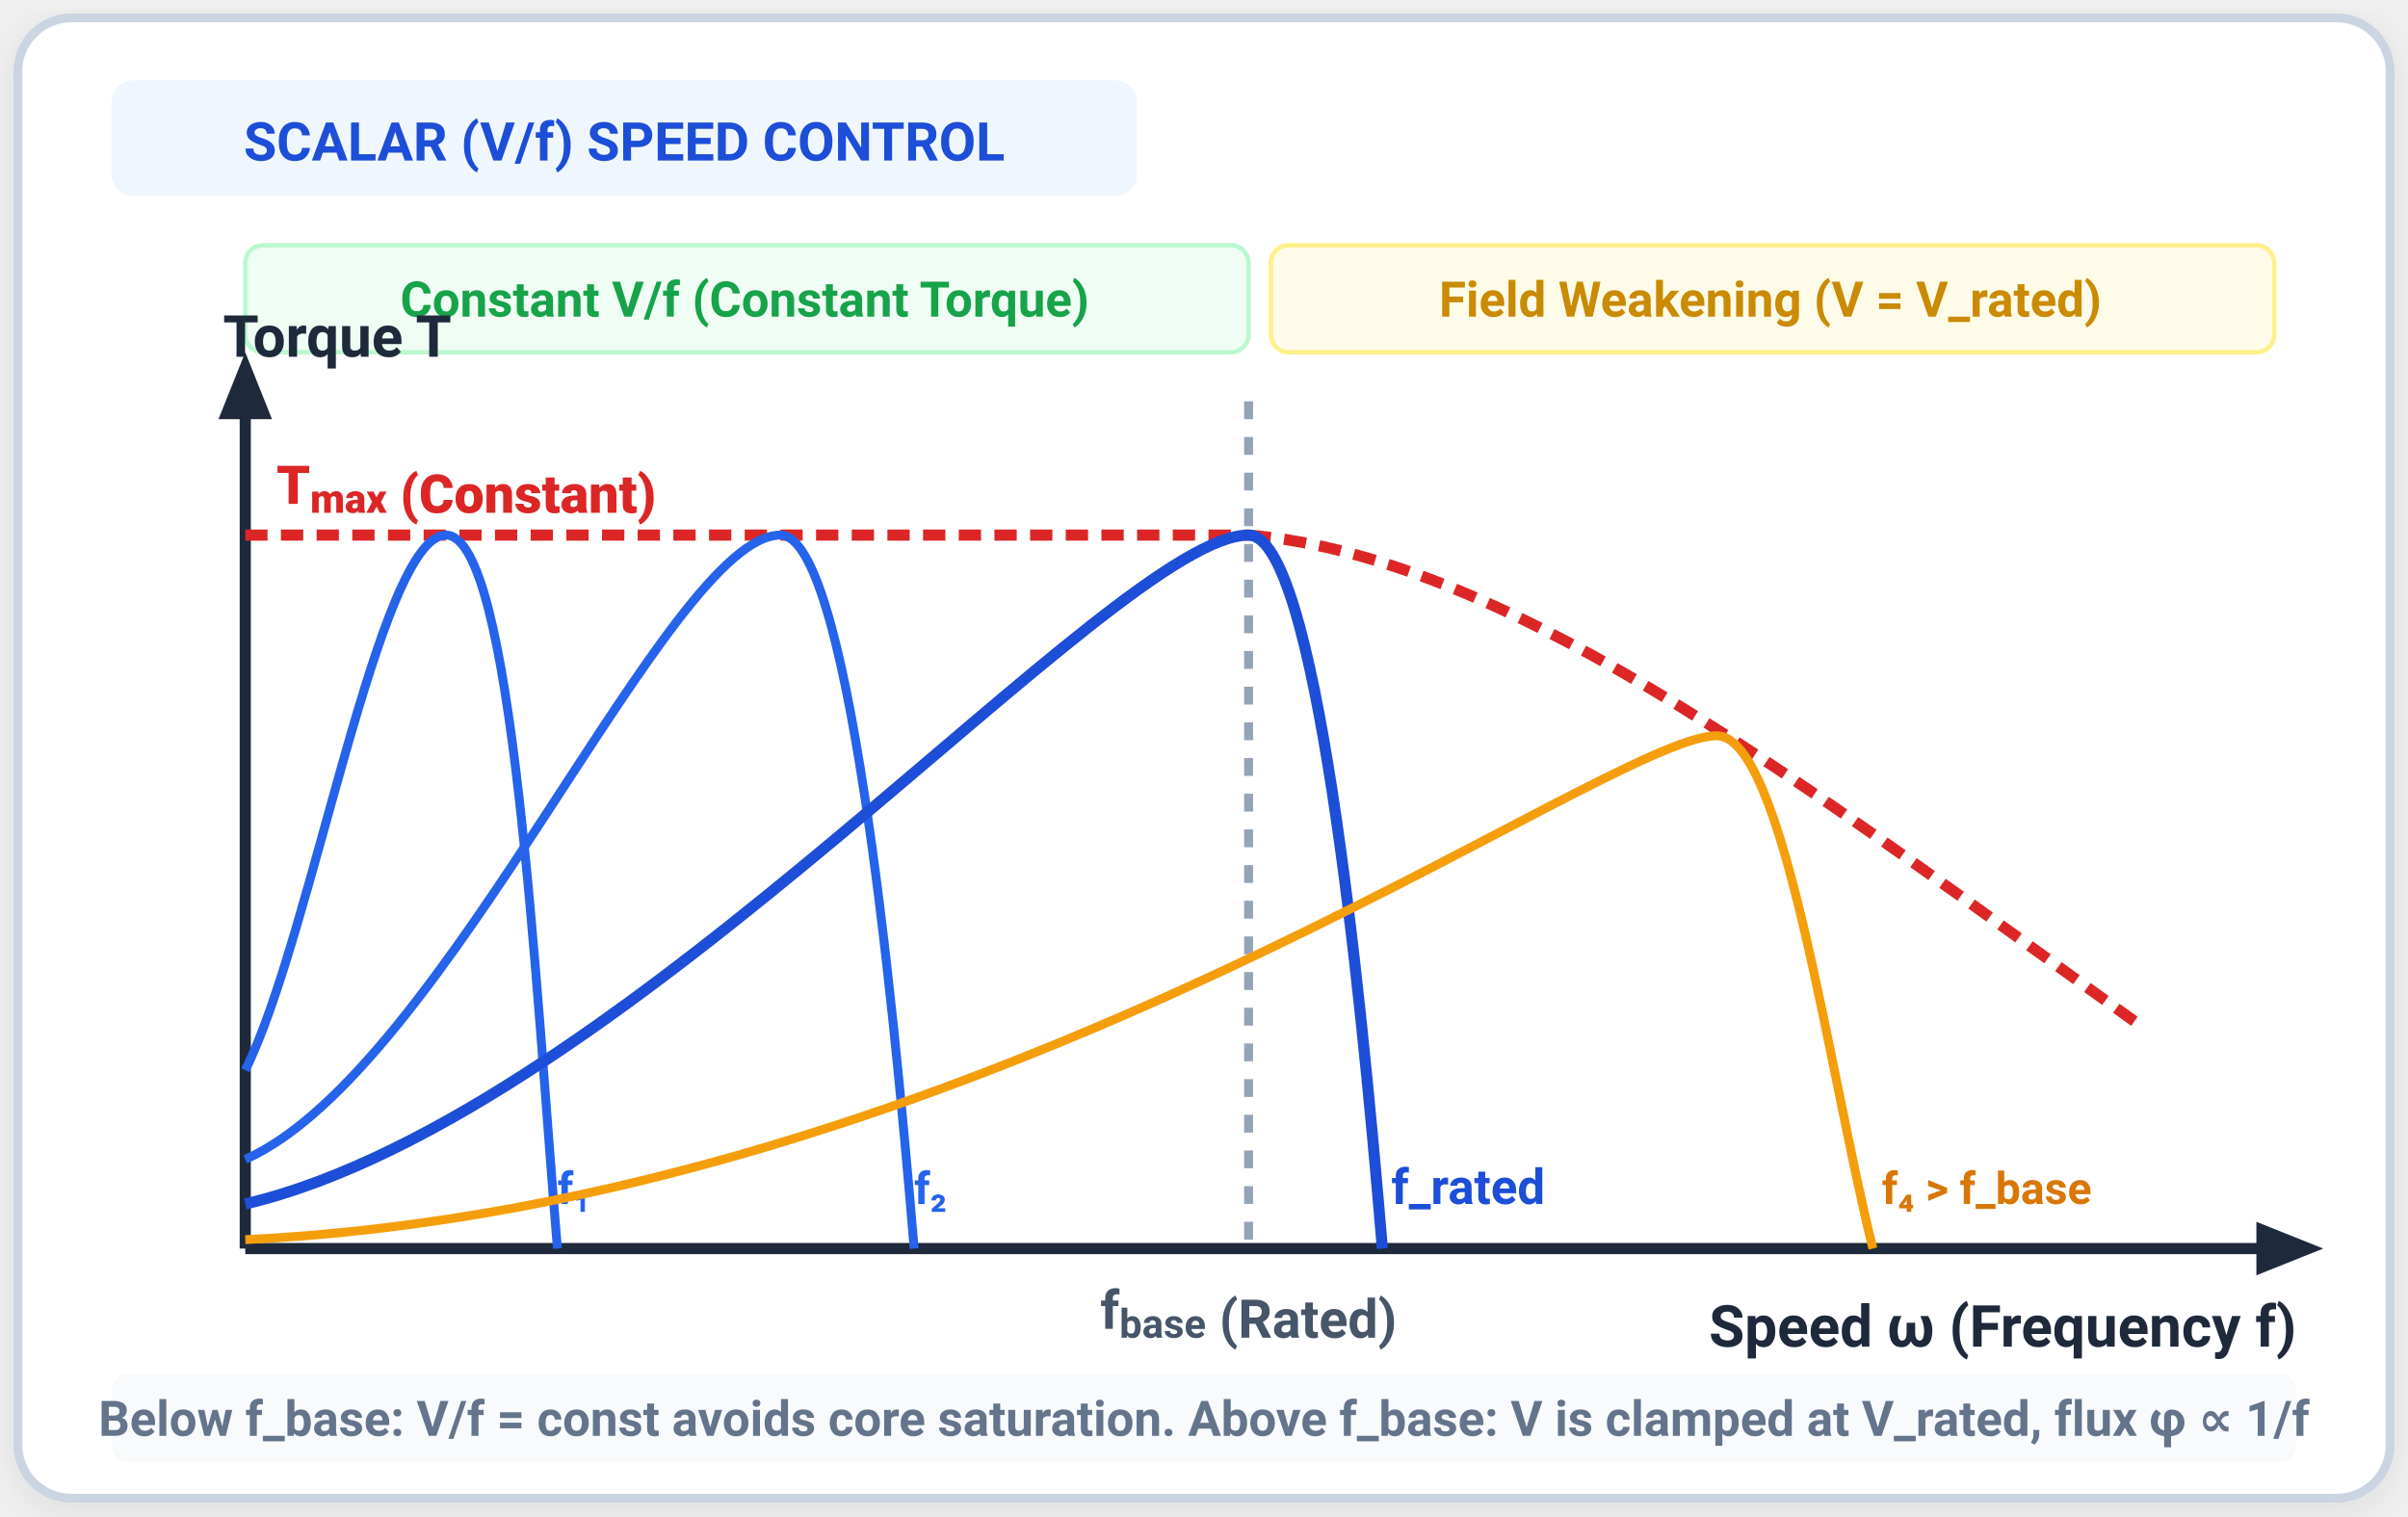
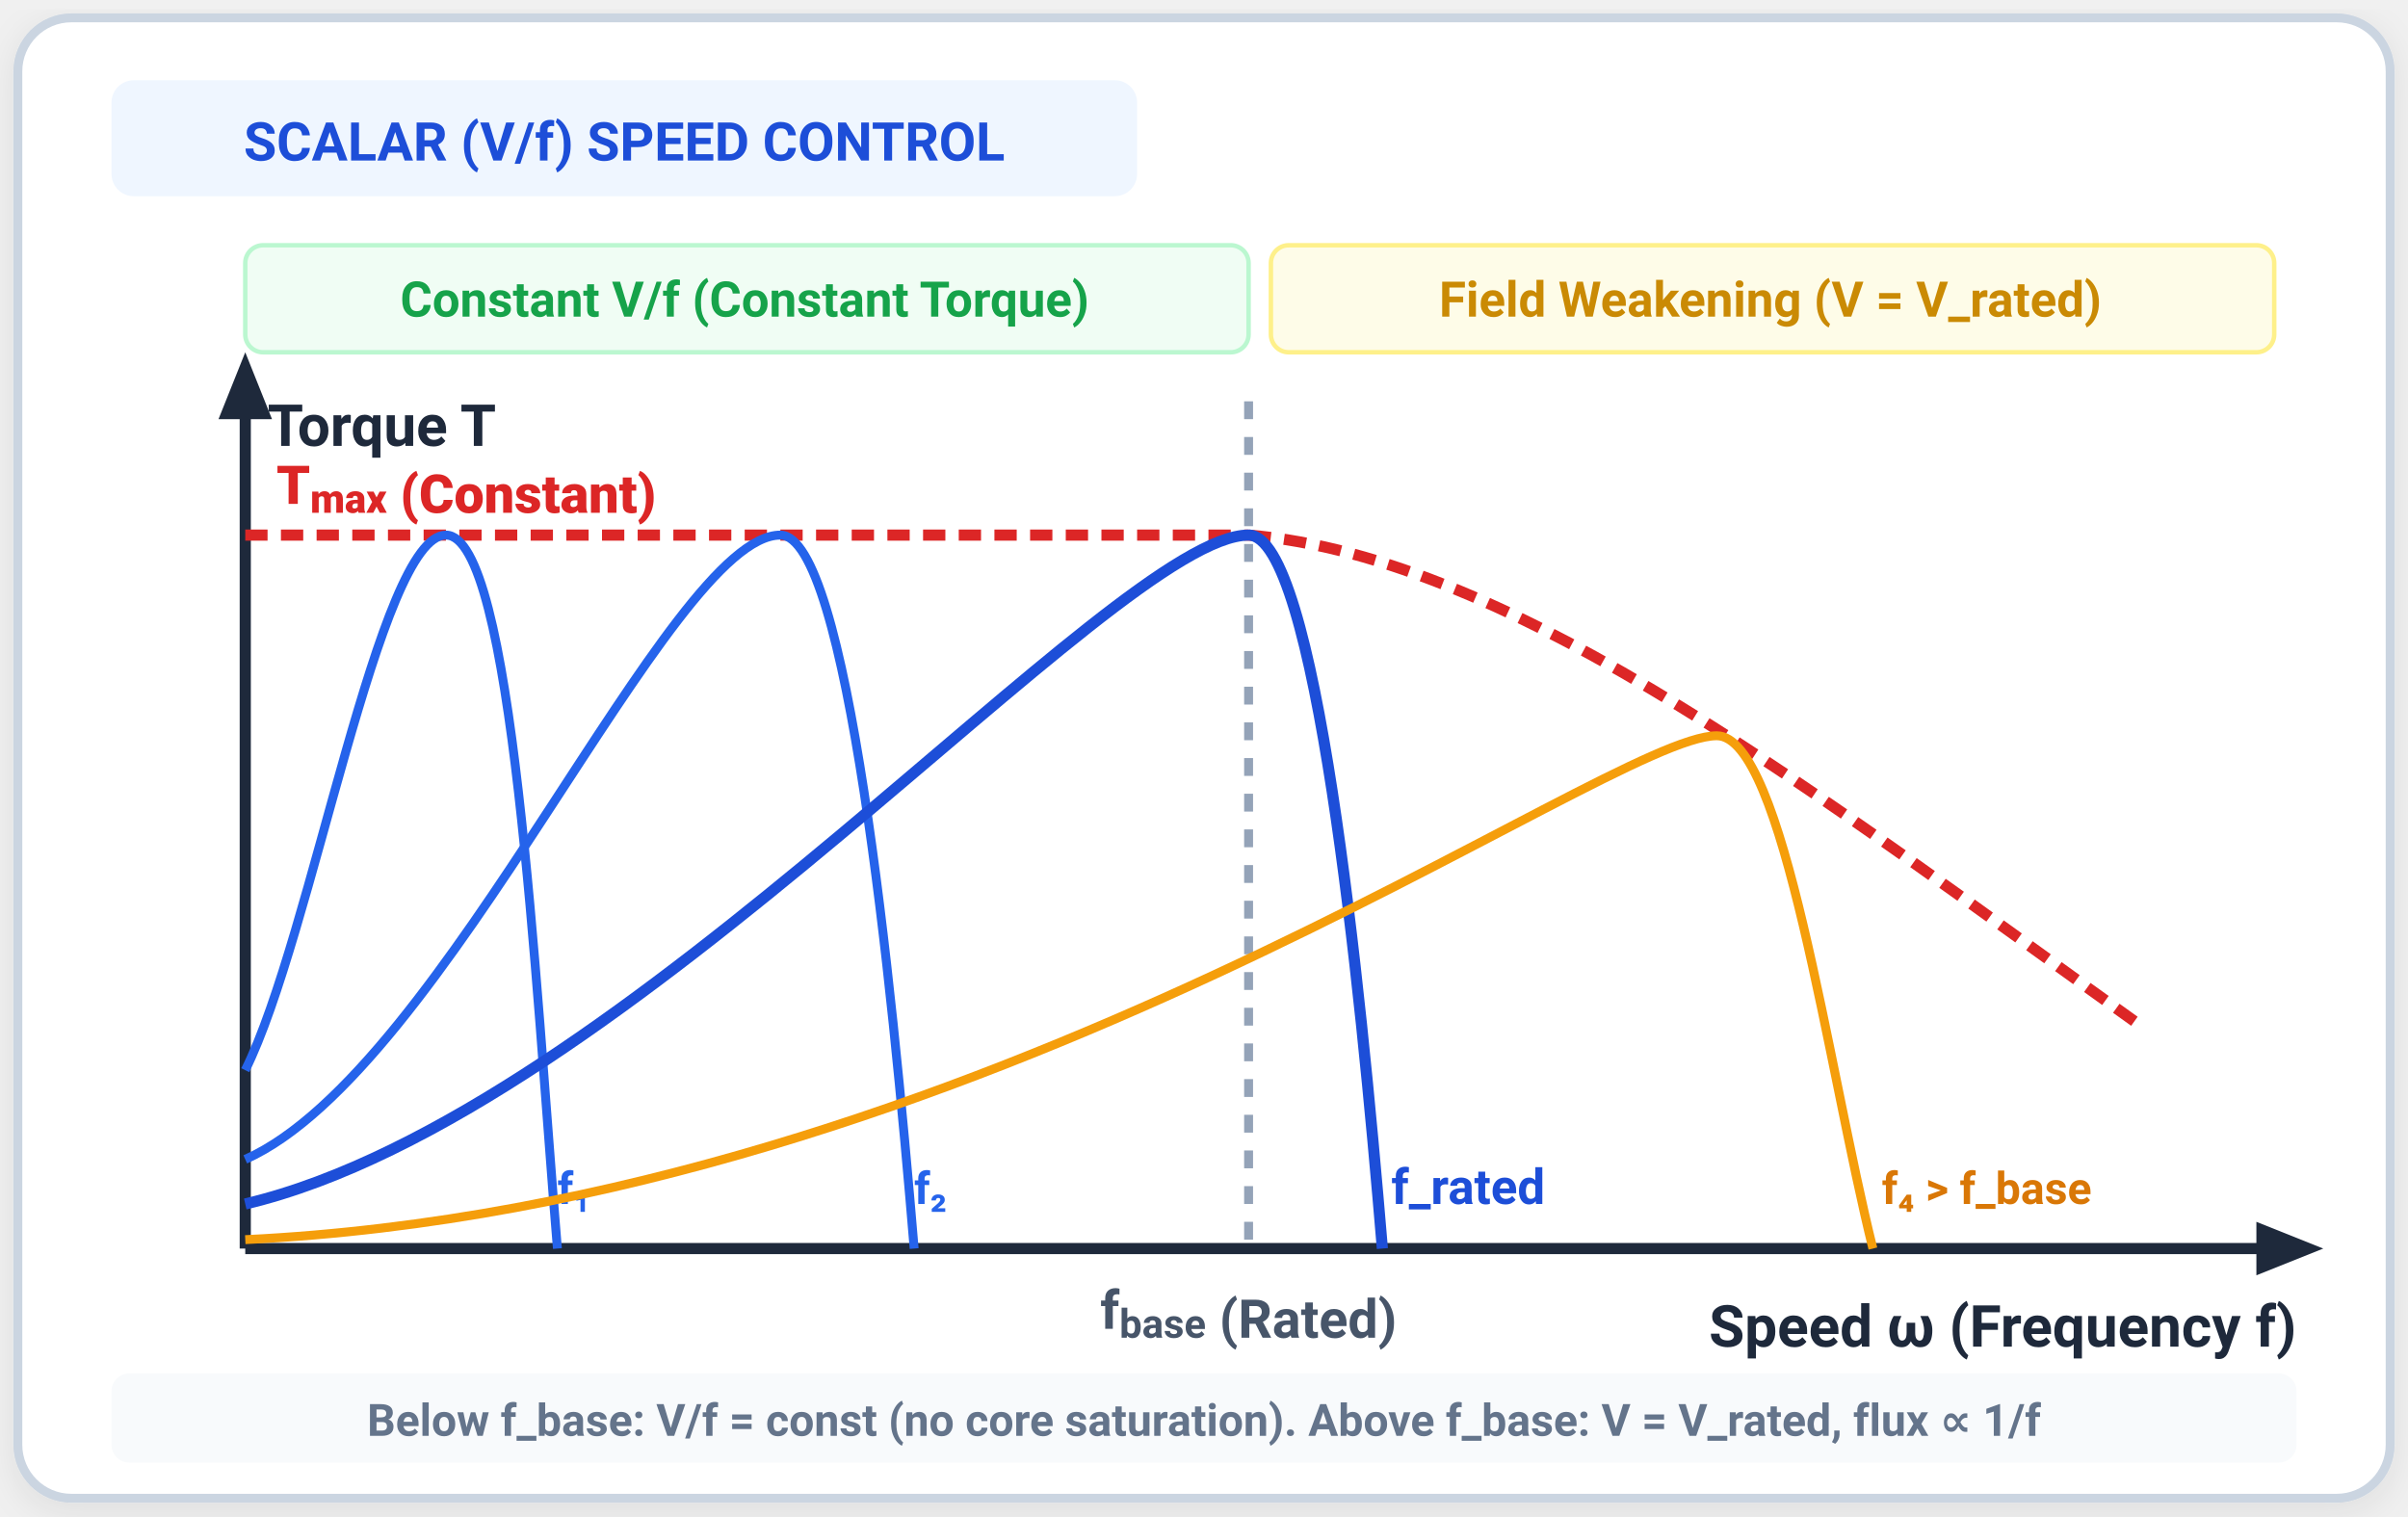
<svg xmlns="http://www.w3.org/2000/svg" viewBox="0 0 540 340" width="100%" height="auto">
  <defs>
    <marker id="arr-vf" viewBox="0 0 10 10" refX="6" refY="5" markerWidth="6" markerHeight="6" orient="auto">
      <path d="M 0 1 L 10 5 L 0 9 z" fill="#1e293b" />
    </marker>
    <filter id="vfShadow" x="-5%" y="-5%" width="110%" height="110%">
      <feDropShadow dx="0" dy="2" stdDeviation="4" flood-opacity="0.08" />
    </filter>
  </defs>
  <rect x="4" y="4" width="532" height="332" rx="12" fill="#ffffff" stroke="#cbd5e1" stroke-width="2" filter="url(#vfShadow)" />
  <rect x="25" y="18" width="230" height="26" rx="5" fill="#eff6ff" />
  <text x="140" y="36" font-family="-apple-system, BlinkMacSystemFont, 'Segoe UI', Roboto, sans-serif" font-size="12" font-weight="700" fill="#1d4ed8" text-anchor="middle">SCALAR (V/f) SPEED CONTROL</text>
  <rect x="55" y="55" width="225" height="24" rx="4" fill="#f0fdf4" stroke="#bbf7d0" />
  <text x="167" y="71" font-family="-apple-system, BlinkMacSystemFont, 'Segoe UI', Roboto, sans-serif" font-size="11" font-weight="700" fill="#16a34a" text-anchor="middle">Constant V/f (Constant Torque)</text>
  <rect x="285" y="55" width="225" height="24" rx="4" fill="#fefce8" stroke="#fef08a" />
  <text x="397" y="71" font-family="-apple-system, BlinkMacSystemFont, 'Segoe UI', Roboto, sans-serif" font-size="11" font-weight="700" fill="#ca8a04" text-anchor="middle">Field Weakening (V = V_rated)</text>
  <line x1="55" y1="280" x2="515" y2="280" stroke="#1e293b" stroke-width="2.5" marker-end="url(#arr-vf)" />
  <line x1="55" y1="280" x2="55" y2="85" stroke="#1e293b" stroke-width="2.5" marker-end="url(#arr-vf)" />
  <text x="515" y="302" font-family="-apple-system, BlinkMacSystemFont, 'Segoe UI', Roboto, sans-serif" font-size="13" font-weight="700" fill="#1e293b" text-anchor="end">Speed ω (Frequency f)</text>
-   <text x="50" y="80" font-family="-apple-system, BlinkMacSystemFont, 'Segoe UI', Roboto, sans-serif" font-size="13" font-weight="700" fill="#1e293b">Torque T</text>
+   <text x="60" y="100" font-family="-apple-system, BlinkMacSystemFont, 'Segoe UI', Roboto, sans-serif" font-size="13" font-weight="700" fill="#1e293b">Torque T</text>
  <line x1="280" y1="90" x2="280" y2="280" stroke="#94a3b8" stroke-width="2" stroke-dasharray="4 4" />
  <text x="280" y="298" font-family="-apple-system, BlinkMacSystemFont, 'Segoe UI', Roboto, sans-serif" font-size="12" font-weight="700" fill="#475569" text-anchor="middle">f<tspan font-size="9" dy="2">base</tspan> (Rated)</text>
  <line x1="55" y1="120" x2="280" y2="120" stroke="#dc2626" stroke-width="2.5" stroke-dasharray="5 3" />
  <path d="M 280 120 C 340 125, 410 180, 480 230" fill="none" stroke="#dc2626" stroke-width="2.5" stroke-dasharray="5 3" />
  <text x="62" y="113" font-family="-apple-system, BlinkMacSystemFont, 'Segoe UI', Roboto, sans-serif" font-size="12" font-weight="800" fill="#dc2626">T<tspan font-size="9" dy="2">max</tspan> (Constant)</text>
  <path d="M 55 240 C 70 210, 85 120, 100 120 C 115 120, 120 220, 125 280" fill="none" stroke="#2563eb" stroke-width="2" />
  <text x="125" y="270" font-family="-apple-system, BlinkMacSystemFont, 'Segoe UI', Roboto, sans-serif" font-size="10" font-weight="600" fill="#2563eb">f₁</text>
  <path d="M 55 260 C 100 240, 150 120, 175 120 C 190 120, 200 220, 205 280" fill="none" stroke="#2563eb" stroke-width="2" />
  <text x="205" y="270" font-family="-apple-system, BlinkMacSystemFont, 'Segoe UI', Roboto, sans-serif" font-size="10" font-weight="600" fill="#2563eb">f₂</text>
  <path d="M 55 270 C 140 250, 250 120, 280 120 C 295 120, 305 220, 310 280" fill="none" stroke="#1d4ed8" stroke-width="2.5" />
  <text x="312" y="270" font-family="-apple-system, BlinkMacSystemFont, 'Segoe UI', Roboto, sans-serif" font-size="11" font-weight="700" fill="#1d4ed8">f_rated</text>
  <path d="M 55 278 C 220 270, 360 165, 385 165 C 400 165, 410 240, 420 280" fill="none" stroke="#f59e0b" stroke-width="2" />
  <text x="422" y="270" font-family="-apple-system, BlinkMacSystemFont, 'Segoe UI', Roboto, sans-serif" font-size="10" font-weight="600" fill="#d97706">f₄ &gt; f_base</text>
  <rect x="25" y="308" width="490" height="20" rx="4" fill="#f8fafc" />
-   <text x="270" y="322" font-family="-apple-system, BlinkMacSystemFont, 'Segoe UI', Roboto, sans-serif" font-size="11" font-weight="600" fill="#64748b" text-anchor="middle">Below f_base: V/f = const avoids core saturation. Above f_base: V is clamped at V_rated, flux φ ∝ 1/f</text>
+   <text x="270" y="322" font-family="-apple-system, BlinkMacSystemFont, 'Segoe UI', Roboto, sans-serif" font-size="10" font-weight="600" fill="#64748b" text-anchor="middle">Below f_base: V/f = const (no core saturation). Above f_base: V = V_rated, flux ∝ 1/f</text>
</svg>
